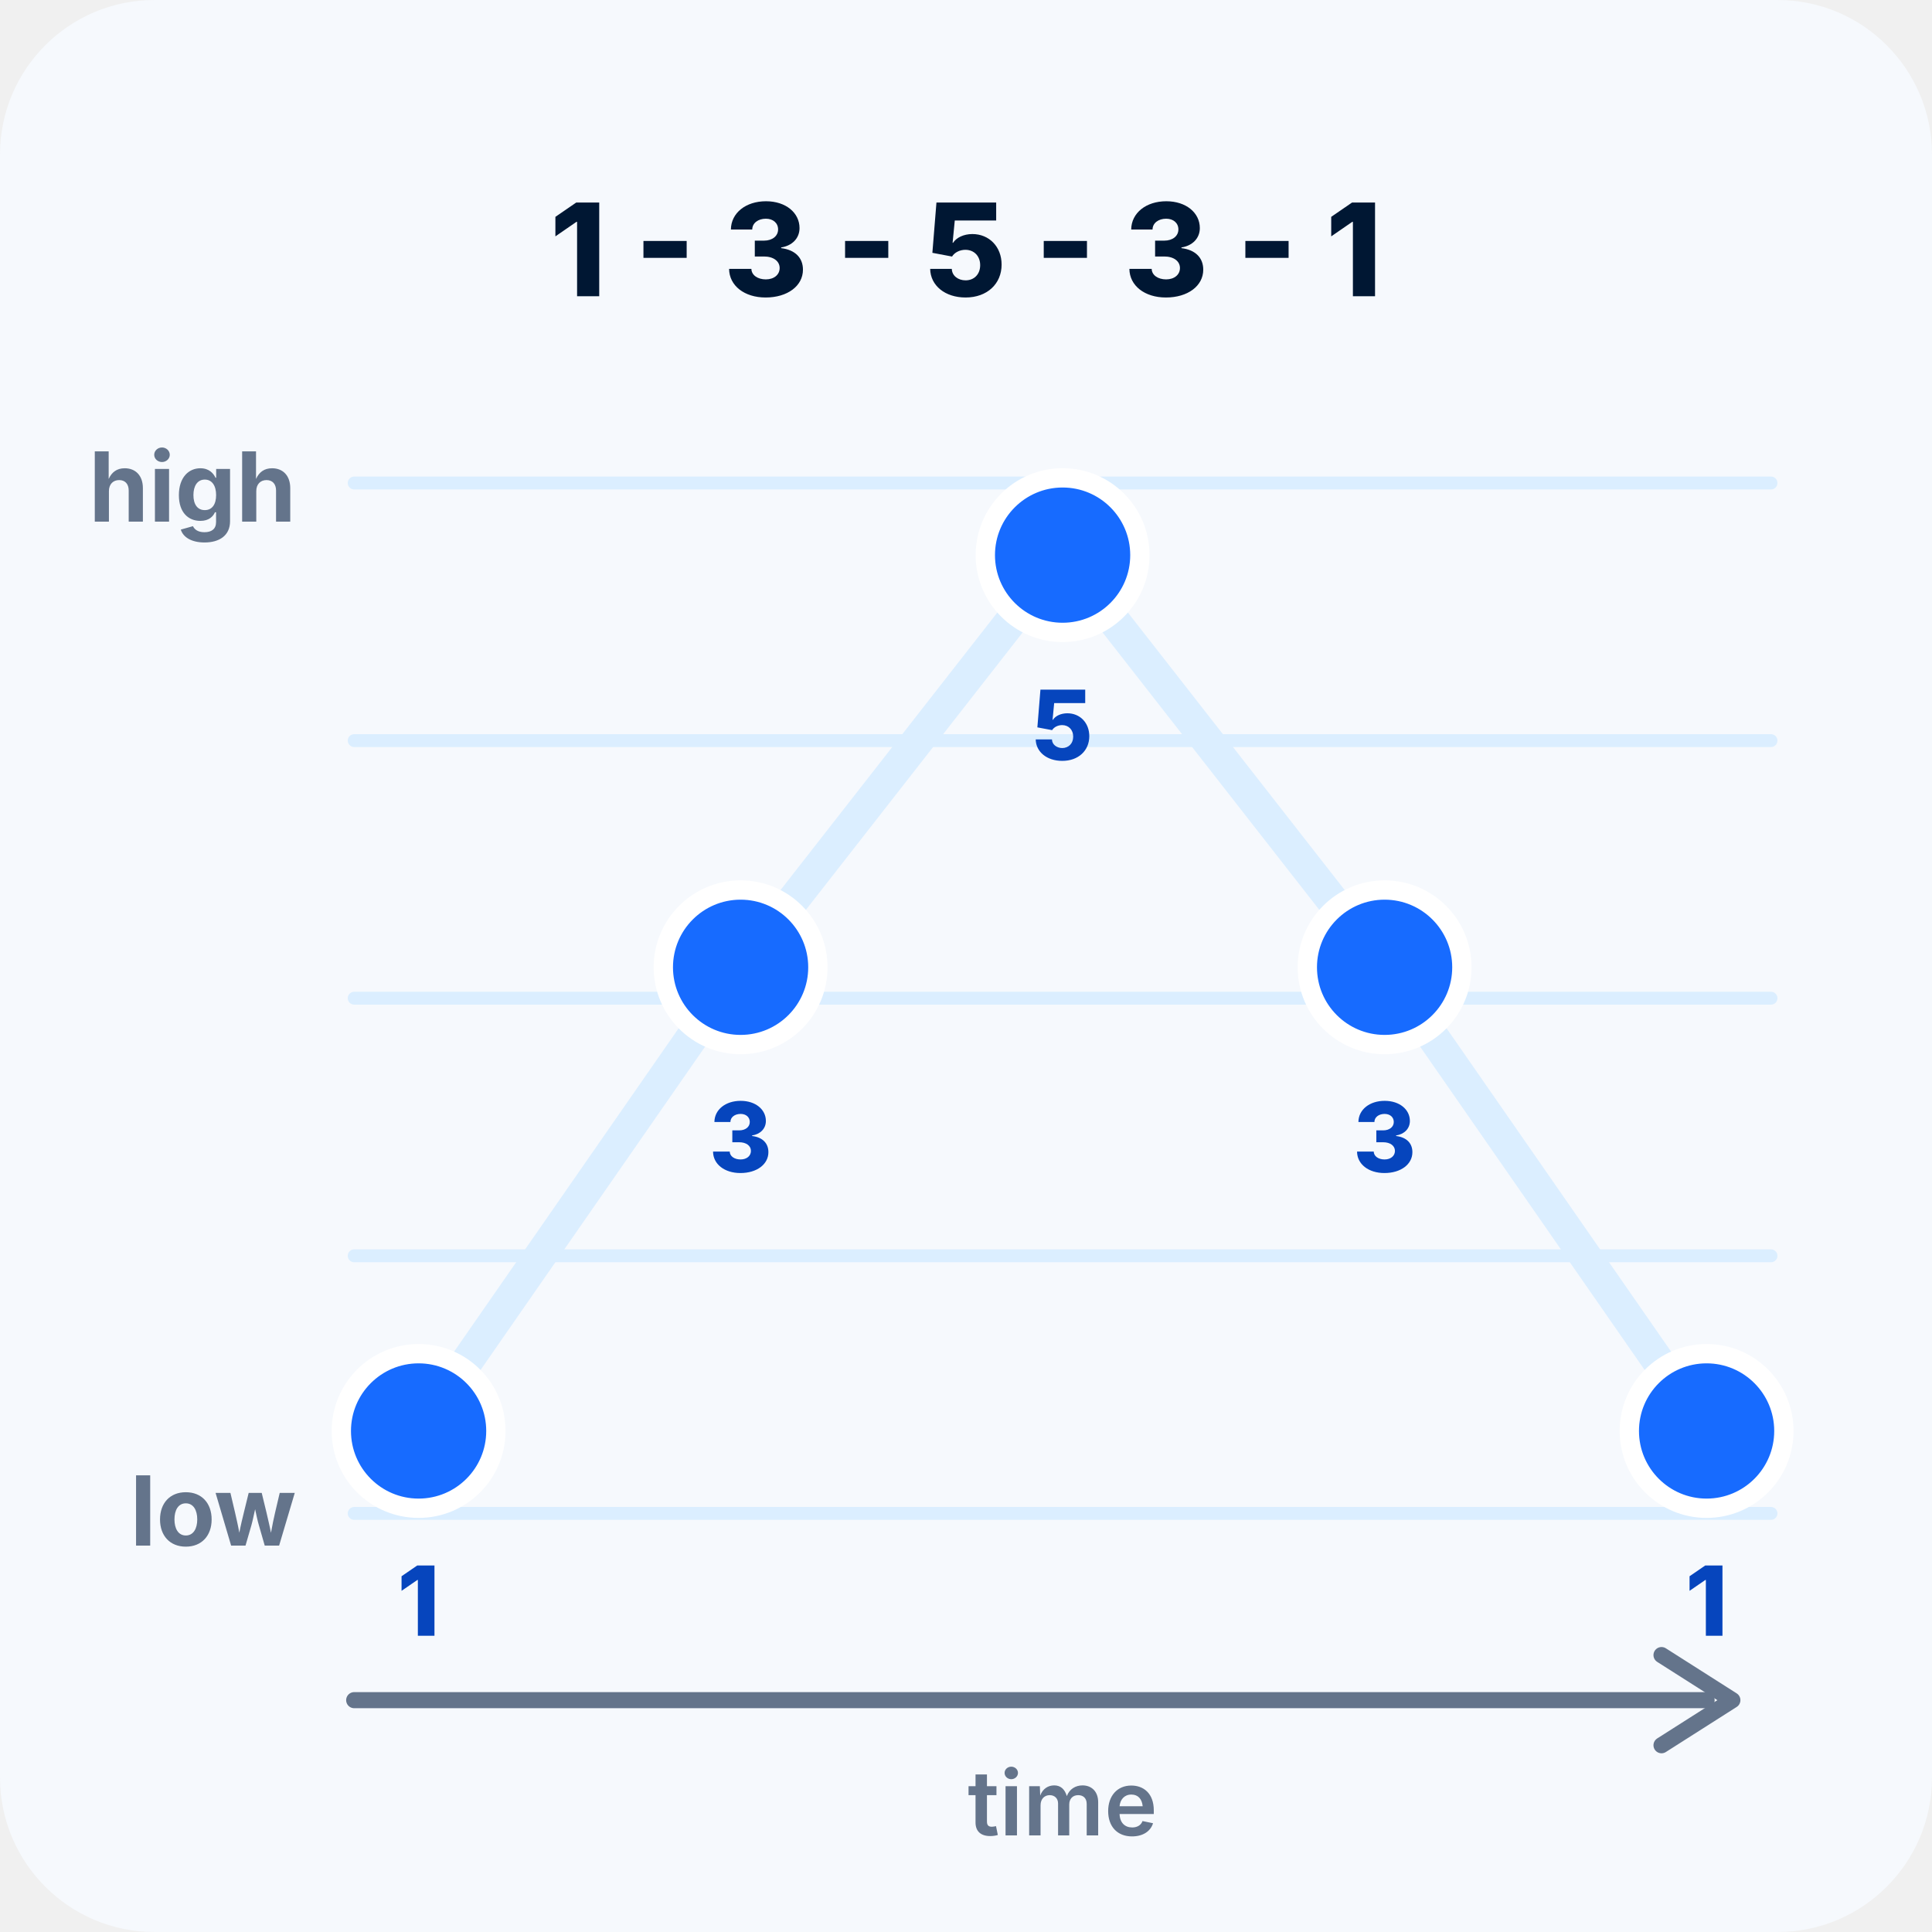
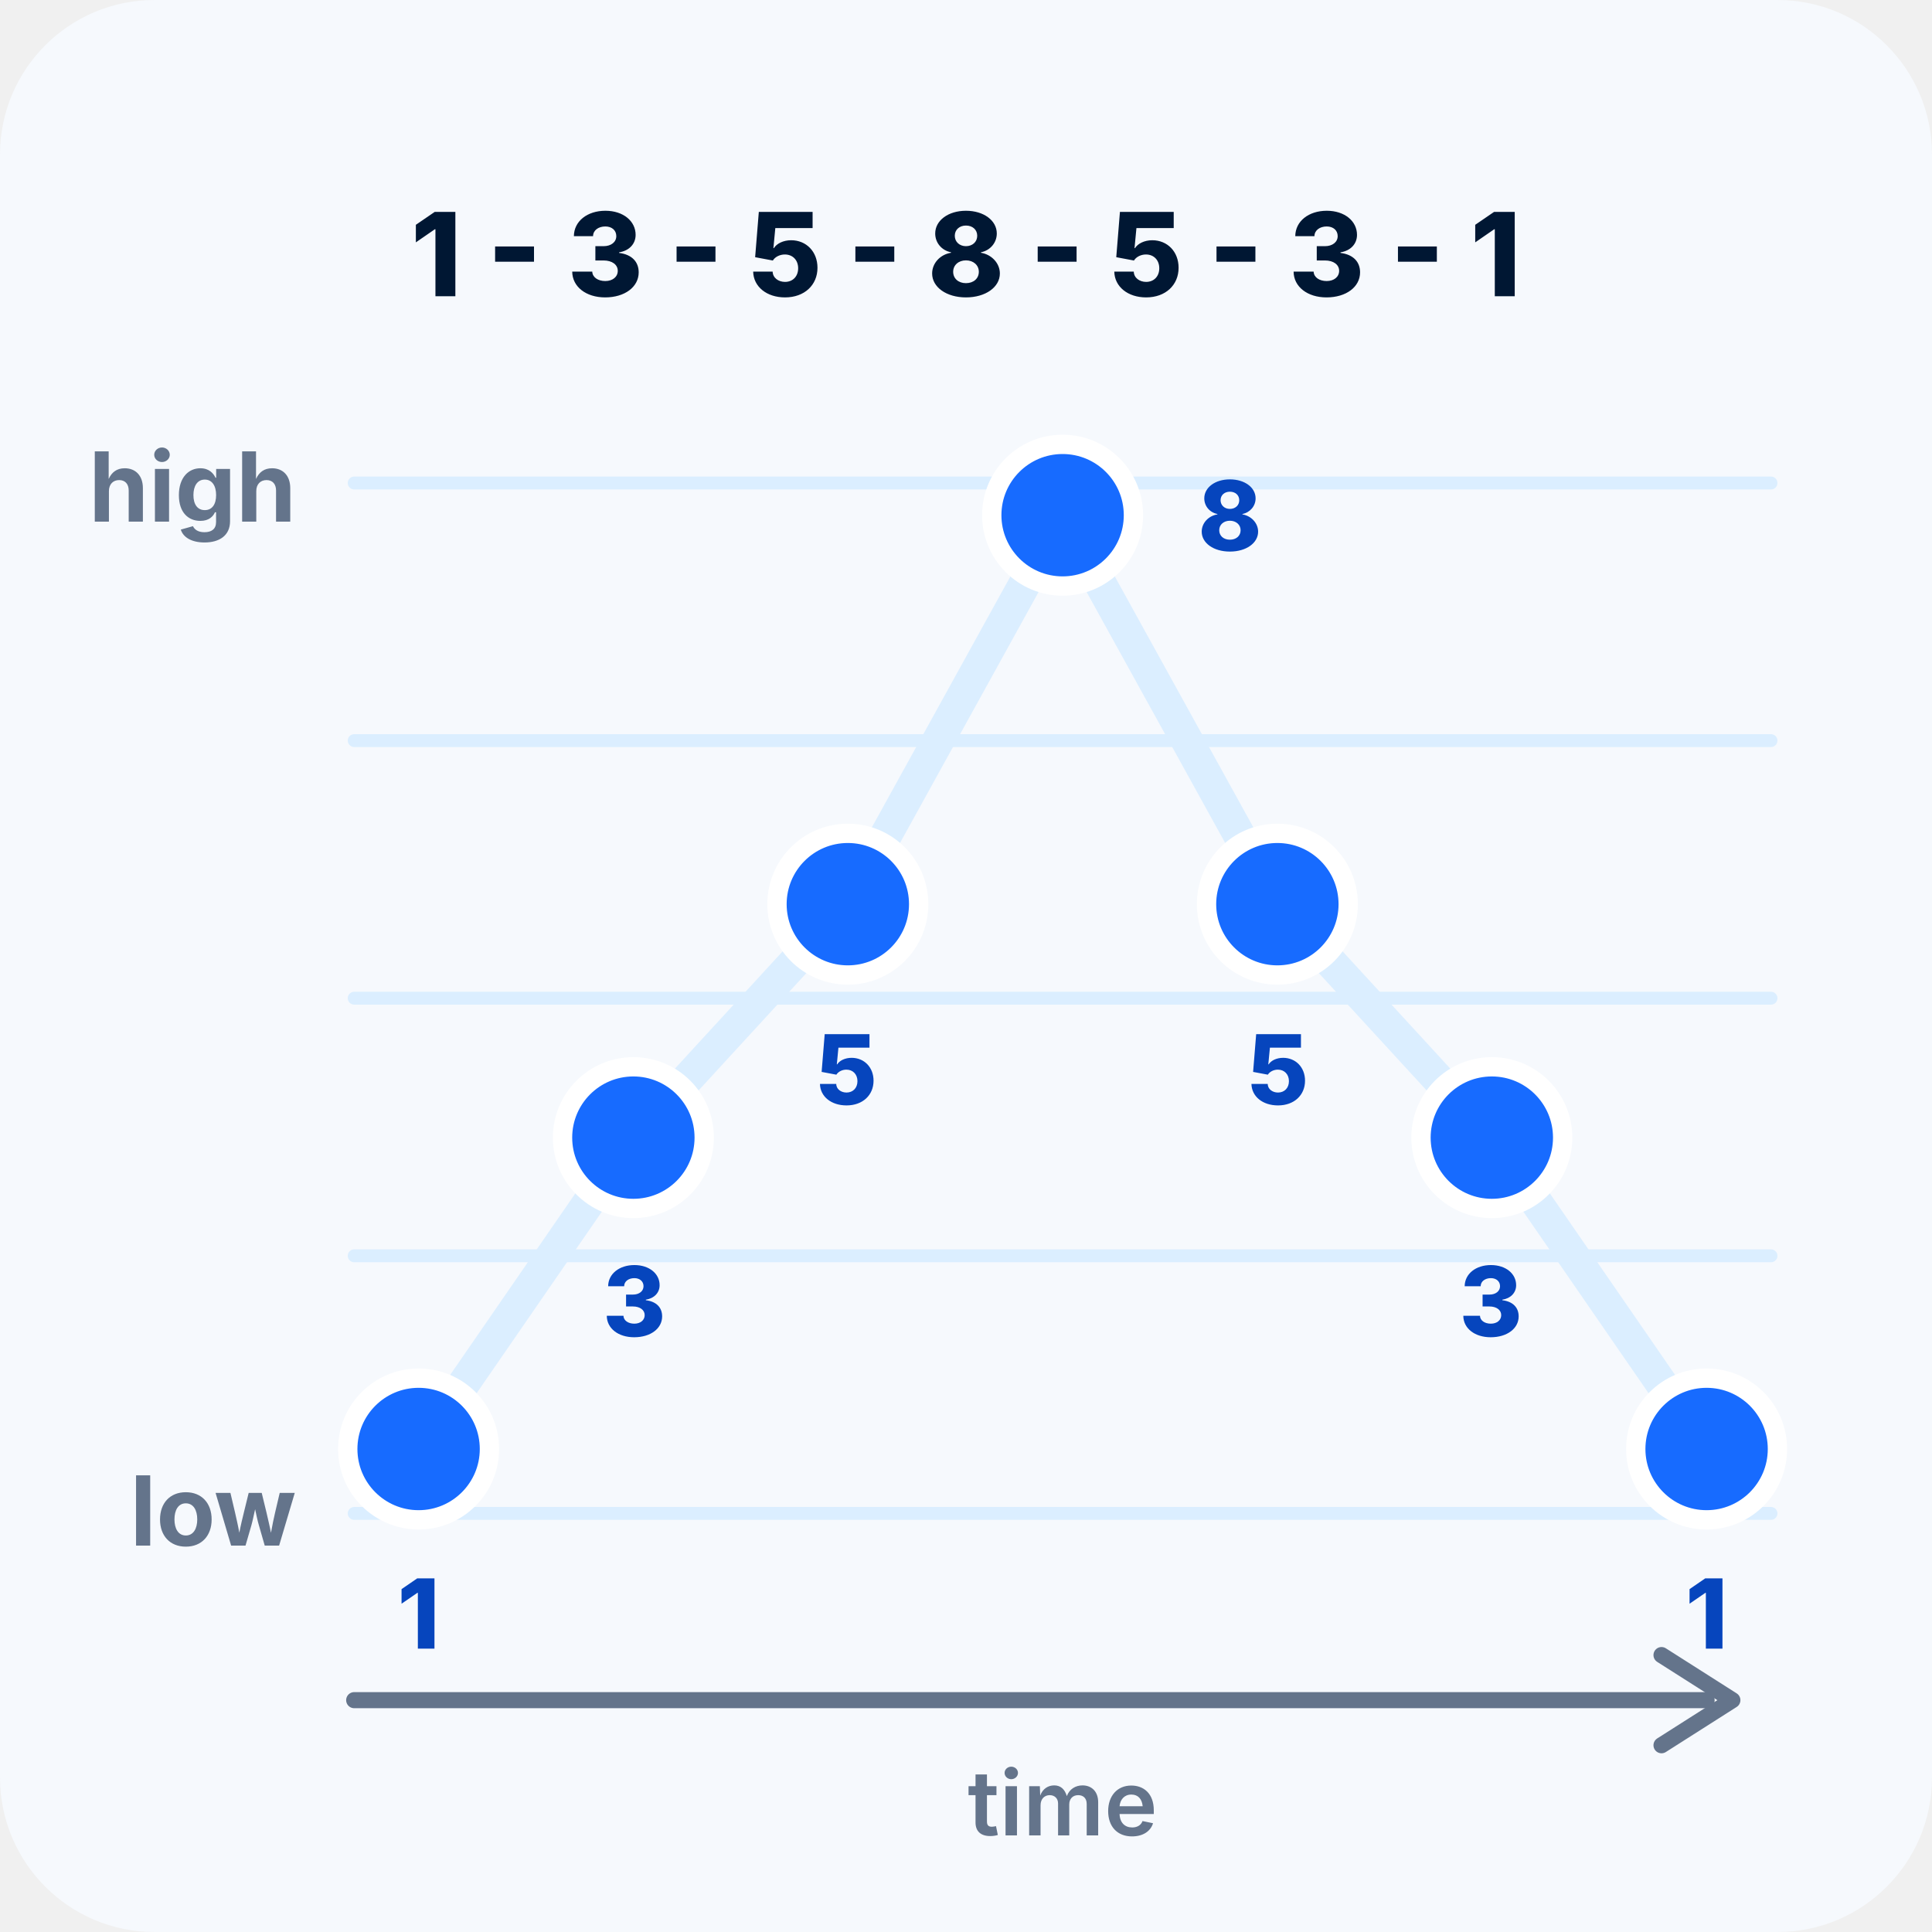
<svg xmlns="http://www.w3.org/2000/svg" viewBox="0 0 600 600" width="600" height="600">
  <rect width="600" height="600" rx="48" fill="#f6f9fd" />
  <line x1="110" y1="150" x2="550" y2="150" stroke="#dbeeff" stroke-width="4" stroke-linecap="round" />
  <line x1="110" y1="230" x2="550" y2="230" stroke="#dbeeff" stroke-width="4" stroke-linecap="round" />
  <line x1="110" y1="310" x2="550" y2="310" stroke="#dbeeff" stroke-width="4" stroke-linecap="round" />
  <line x1="110" y1="390" x2="550" y2="390" stroke="#dbeeff" stroke-width="4" stroke-linecap="round" />
  <line x1="110" y1="470" x2="550" y2="470" stroke="#dbeeff" stroke-width="4" stroke-linecap="round" />
  <text x="92" y="162" text-anchor="end" font-size="30" font-weight="700" fill="#64748b" font-family="Inter, 'Segoe UI', Arial, sans-serif">high</text>
  <text x="92" y="480" text-anchor="end" font-size="30" font-weight="700" fill="#64748b" font-family="Inter, 'Segoe UI', Arial, sans-serif">low</text>
  <line x1="110" y1="528" x2="530" y2="528" stroke="#64748b" stroke-width="5" stroke-linecap="round" />
  <path d="M516 514 L538 528 L516 542" fill="none" stroke="#64748b" stroke-width="5" stroke-linecap="round" stroke-linejoin="round" />
  <text x="330" y="570" text-anchor="middle" font-size="28" font-weight="600" fill="#64748b" font-family="Inter, 'Segoe UI', Arial, sans-serif">time</text>
-   <text x="300" y="92" text-anchor="middle" font-size="40" font-weight="800" fill="#001733" font-family="Inter, 'Segoe UI', Arial, sans-serif">1 - 3 - 5 - 3 - 1</text>
-   <path d="M130.0 444.4 L230.0 300.4 L330.0 172.4 L430.0 300.4 L530.0 444.4" fill="none" stroke="#dbeeff" stroke-width="10" stroke-linecap="round" stroke-linejoin="round" />
-   <circle cx="130.0" cy="444.4" r="24" fill="#176bff" stroke="#ffffff" stroke-width="6" />
-   <circle cx="230.0" cy="300.4" r="24" fill="#176bff" stroke="#ffffff" stroke-width="6" />
-   <circle cx="330.0" cy="172.4" r="24" fill="#176bff" stroke="#ffffff" stroke-width="6" />
-   <circle cx="430.0" cy="300.4" r="24" fill="#176bff" stroke="#ffffff" stroke-width="6" />
-   <circle cx="530.0" cy="444.4" r="24" fill="#176bff" stroke="#ffffff" stroke-width="6" />
-   <text x="130" y="508" text-anchor="middle" font-size="30" font-weight="800" fill="#0645bd" font-family="Inter, 'Segoe UI', Arial, sans-serif">1</text>
-   <text x="230" y="364" text-anchor="middle" font-size="30" font-weight="800" fill="#0645bd" font-family="Inter, 'Segoe UI', Arial, sans-serif">3</text>
-   <text x="330" y="236" text-anchor="middle" font-size="30" font-weight="800" fill="#0645bd" font-family="Inter, 'Segoe UI', Arial, sans-serif">5</text>
-   <text x="430" y="364" text-anchor="middle" font-size="30" font-weight="800" fill="#0645bd" font-family="Inter, 'Segoe UI', Arial, sans-serif">3</text>
-   <text x="530" y="508" text-anchor="middle" font-size="30" font-weight="800" fill="#0645bd" font-family="Inter, 'Segoe UI', Arial, sans-serif">1</text>
+   <text x="300" y="92" text-anchor="middle" font-size="36" font-weight="800" fill="#001733" font-family="Inter, 'Segoe UI', Arial, sans-serif">1 - 3 - 5 - 8 - 5 - 3 - 1</text>
+   <path d="M130.0 450.0 L196.7 353.3 L263.3 280.8 L330.0 160.0 L396.7 280.8 L463.3 353.3 L530.0 450.0" fill="none" stroke="#dbeeff" stroke-width="10" stroke-linecap="round" stroke-linejoin="round" />
+   <circle cx="130.0" cy="450.0" r="22" fill="#176bff" stroke="#ffffff" stroke-width="6" />
+   <circle cx="196.7" cy="353.3" r="22" fill="#176bff" stroke="#ffffff" stroke-width="6" />
+   <circle cx="263.3" cy="280.8" r="22" fill="#176bff" stroke="#ffffff" stroke-width="6" />
+   <circle cx="330.0" cy="160.0" r="22" fill="#176bff" stroke="#ffffff" stroke-width="6" />
+   <circle cx="396.7" cy="280.8" r="22" fill="#176bff" stroke="#ffffff" stroke-width="6" />
+   <circle cx="463.3" cy="353.3" r="22" fill="#176bff" stroke="#ffffff" stroke-width="6" />
+   <circle cx="530.0" cy="450.0" r="22" fill="#176bff" stroke="#ffffff" stroke-width="6" />
+   <text x="130" y="512" text-anchor="middle" font-size="30" font-weight="800" fill="#0645bd" font-family="Inter, 'Segoe UI', Arial, sans-serif">1</text>
+   <text x="197" y="415" text-anchor="middle" font-size="30" font-weight="800" fill="#0645bd" font-family="Inter, 'Segoe UI', Arial, sans-serif">3</text>
+   <text x="263" y="343" text-anchor="middle" font-size="30" font-weight="800" fill="#0645bd" font-family="Inter, 'Segoe UI', Arial, sans-serif">5</text>
+   <text x="372" y="171" text-anchor="start" font-size="30" font-weight="800" fill="#0645bd" font-family="Inter, 'Segoe UI', Arial, sans-serif">8</text>
+   <text x="397" y="343" text-anchor="middle" font-size="30" font-weight="800" fill="#0645bd" font-family="Inter, 'Segoe UI', Arial, sans-serif">5</text>
+   <text x="463" y="415" text-anchor="middle" font-size="30" font-weight="800" fill="#0645bd" font-family="Inter, 'Segoe UI', Arial, sans-serif">3</text>
+   <text x="530" y="512" text-anchor="middle" font-size="30" font-weight="800" fill="#0645bd" font-family="Inter, 'Segoe UI', Arial, sans-serif">1</text>
</svg>
